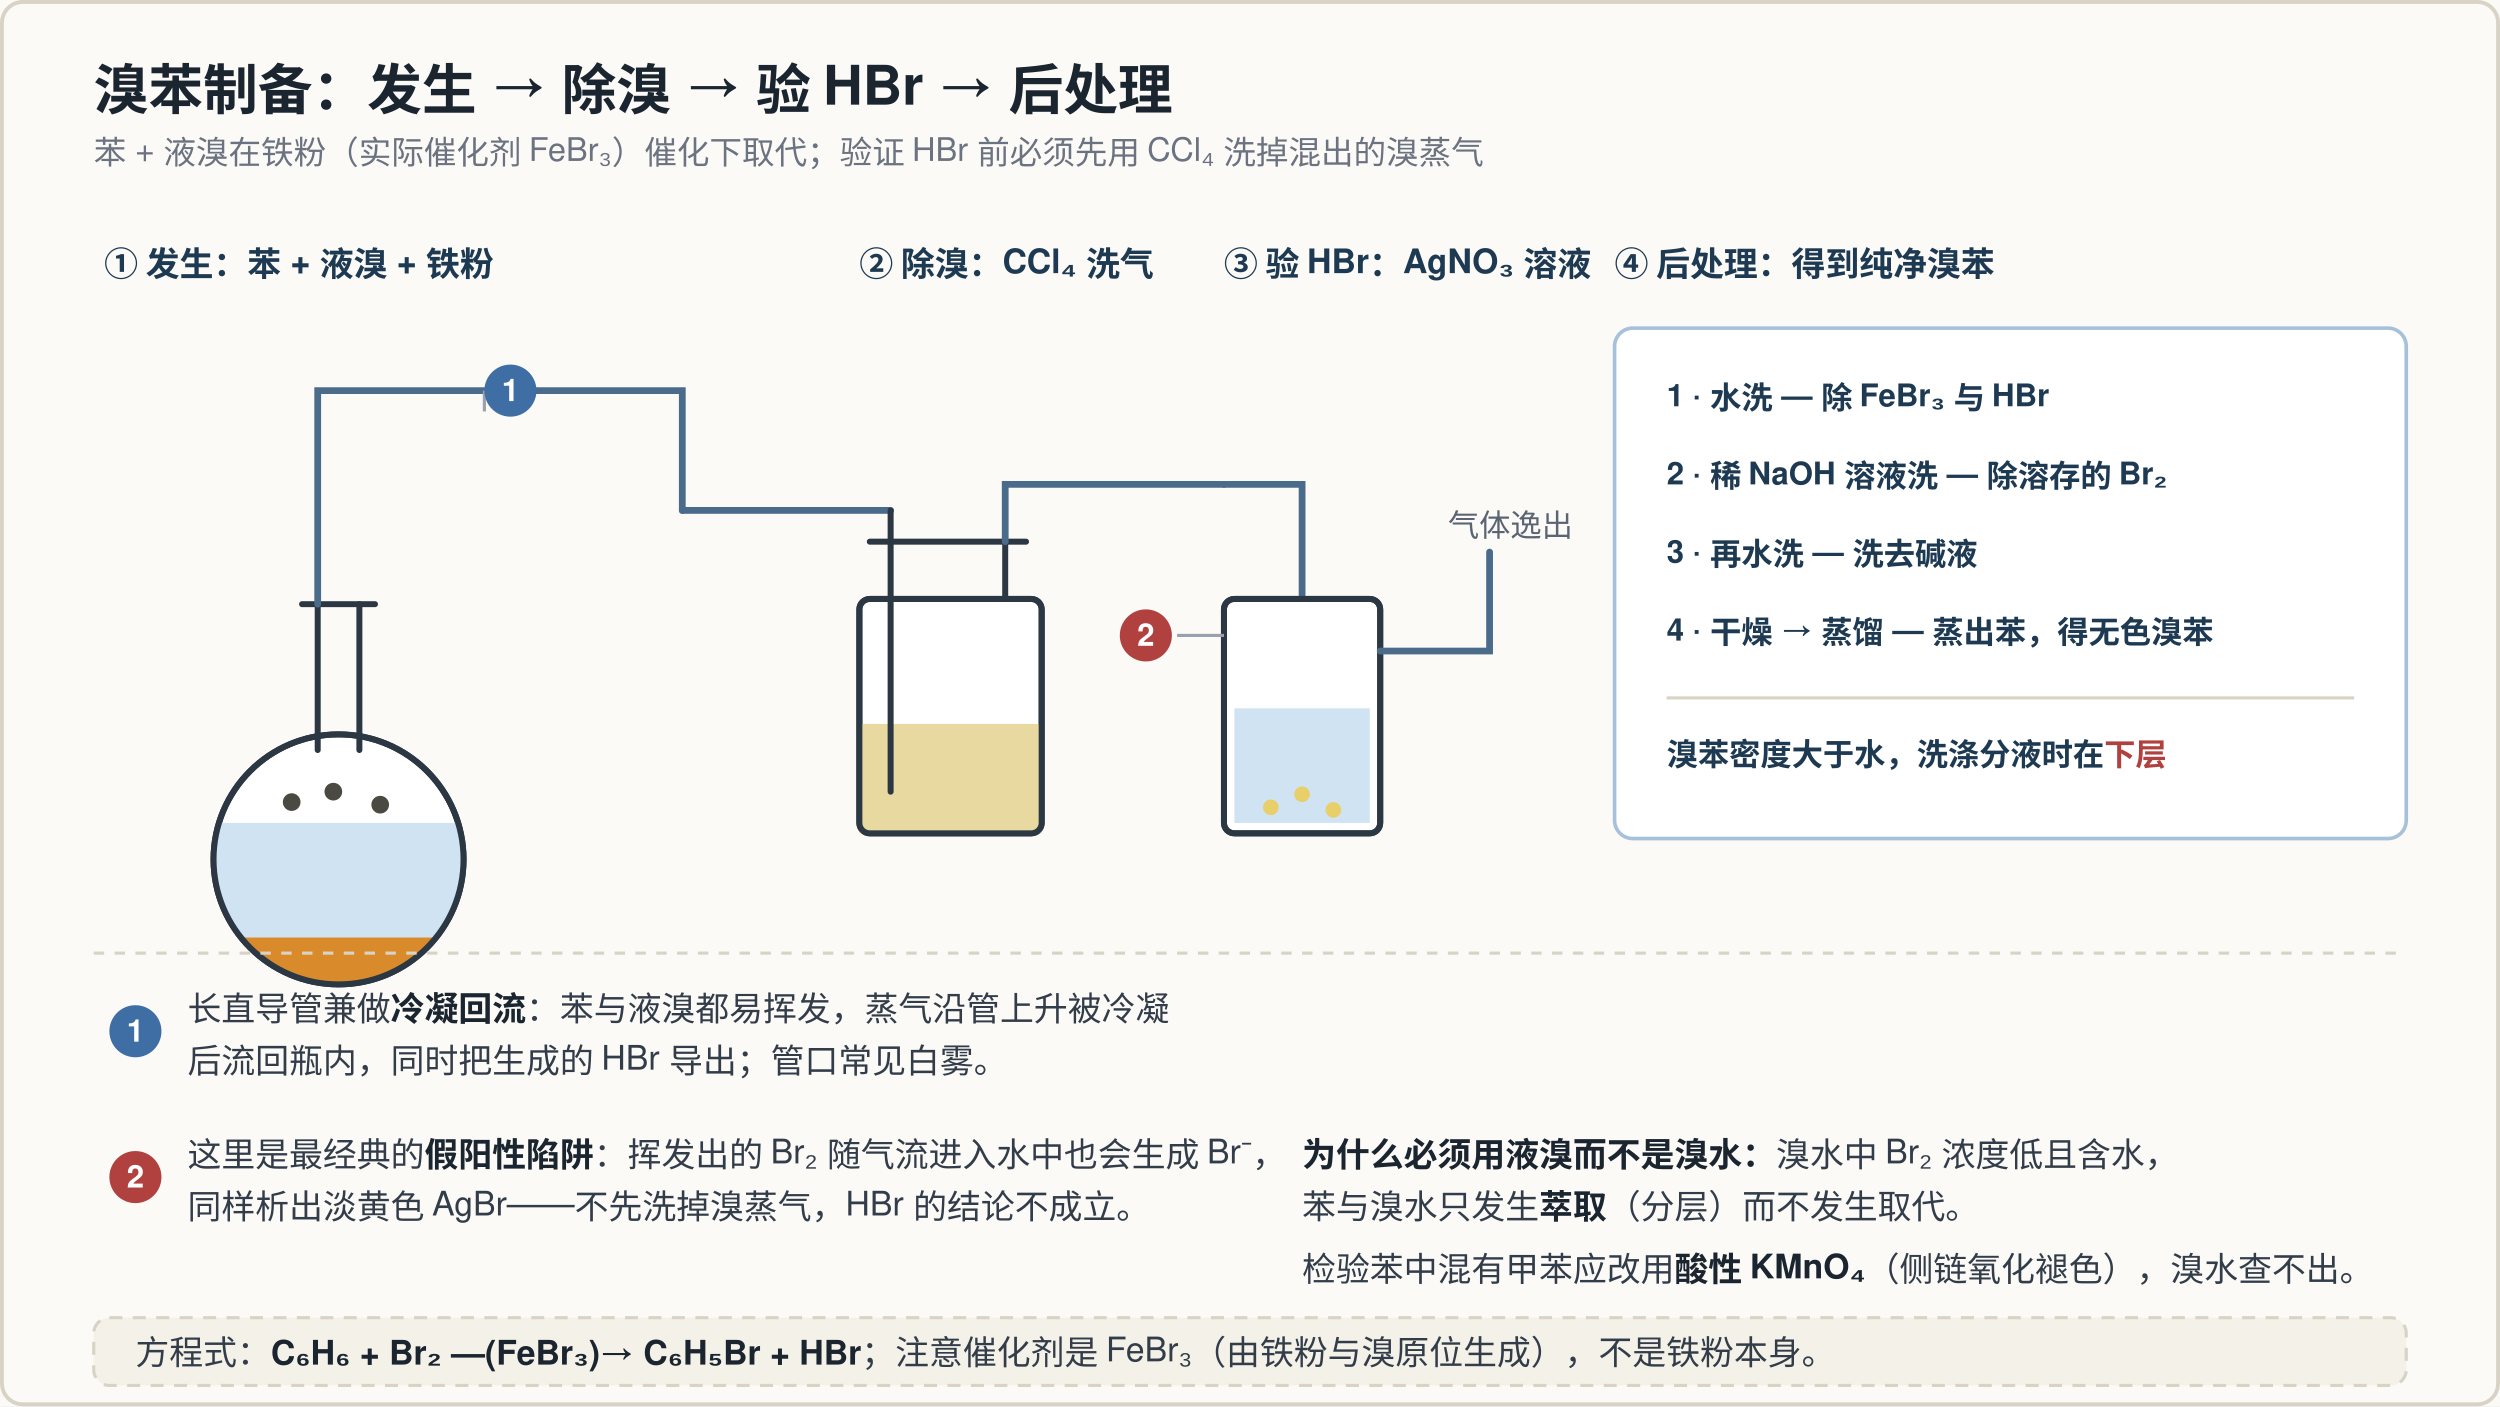
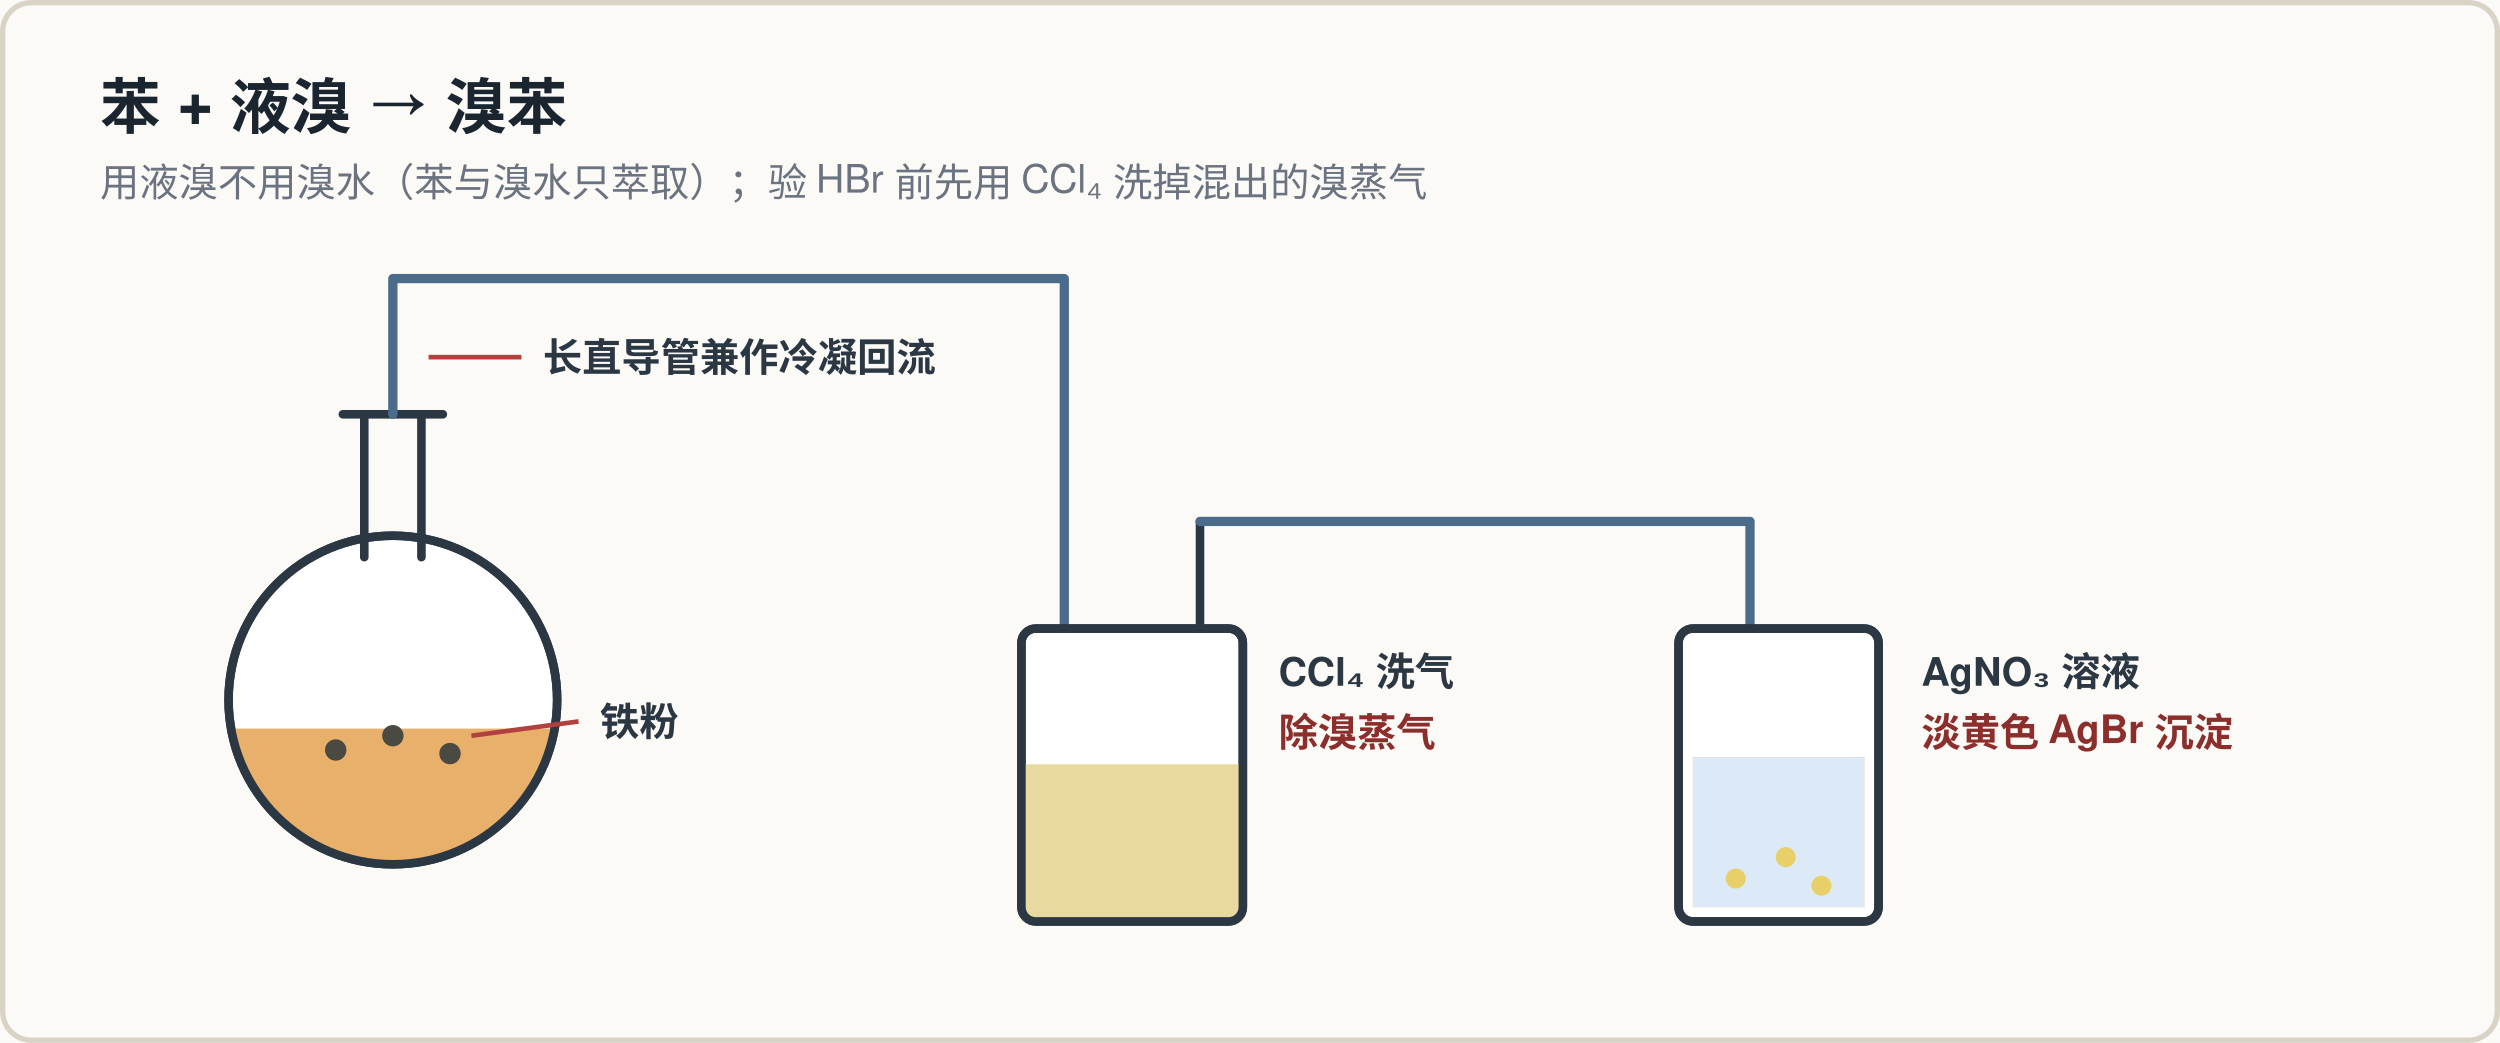
- <svg xmlns="http://www.w3.org/2000/svg" viewBox="0 0 960 540" width="960" height="540" role="img" aria-label="溴苯制备实验流水线：苯与液溴在铁粉催化下反应，长直导管冷凝回流导出气体，四氯化碳洗气除去溴蒸气后通入硝酸银溶液检验溴化氢，产物依次经水洗、碱洗、干燥、蒸馏。">
+ <svg xmlns="http://www.w3.org/2000/svg" viewBox="0 0 700 292" width="700" height="292" role="img" aria-label="溴苯制备装置：苯与液溴在铁粉催化下于圆底烧瓶中反应，长直导管兼作冷凝回流并导出气体，先经四氯化碳洗气瓶除去混出的溴蒸气，再通入硝酸银溶液，析出淡黄色溴化银沉淀。">
  <style>
    .bg { fill: #fbfaf7; }
    .frame { fill: none; stroke: #d9d3c5; stroke-width: 1.5; }
-     .t-title { font: 700 21px/1 "Helvetica Neue", Helvetica, Arial, "Noto Sans CJK SC", "Source Han Sans SC", "PingFang SC", "Microsoft YaHei", sans-serif; fill: #1b2530; }
-     .t-sub { font: 400 12.5px/1 "Helvetica Neue", Helvetica, Arial, "Noto Sans CJK SC", "Source Han Sans SC", "PingFang SC", "Microsoft YaHei", sans-serif; fill: #6b7280; }
-     .t-stg { font: 700 13px/1 "Helvetica Neue", Helvetica, Arial, "Noto Sans CJK SC", "Source Han Sans SC", "PingFang SC", "Microsoft YaHei", sans-serif; fill: #1e3a52; }
-     .t-box { font: 600 12px/1.3 "Helvetica Neue", Helvetica, Arial, "Noto Sans CJK SC", "Source Han Sans SC", "PingFang SC", "Microsoft YaHei", sans-serif; fill: #1e3a52; }
-     .t-cap { font: 400 12.5px/1 "Helvetica Neue", Helvetica, Arial, "Noto Sans CJK SC", "Source Han Sans SC", "PingFang SC", "Microsoft YaHei", sans-serif; fill: #59616f; }
-     .t-mark { font: 700 12px/1 "Helvetica Neue", Helvetica, Arial, sans-serif; fill: #ffffff; }
-     .t-leg { font: 400 13px/1.45 "Helvetica Neue", Helvetica, Arial, "Noto Sans CJK SC", "Source Han Sans SC", "PingFang SC", "Microsoft YaHei", sans-serif; fill: #333d4a; }
-     .t-legb { font: 700 13px/1.45 "Helvetica Neue", Helvetica, Arial, "Noto Sans CJK SC", "Source Han Sans SC", "PingFang SC", "Microsoft YaHei", sans-serif; fill: #1b2530; }
-     .glass { fill: #ffffff; stroke: #2b3742; stroke-width: 2.3; stroke-linejoin: round; }
-     .glassout { fill: none; stroke: #2b3742; stroke-width: 2.3; stroke-linecap: round; stroke-linejoin: round; }
-     .gastube { fill: none; stroke: #4a6b8a; stroke-width: 2.6; stroke-linecap: round; }
-     .step { fill: #ffffff; stroke: #a8c1da; stroke-width: 1.4; }
-     .lead { fill: none; stroke: #97a1af; stroke-width: 1.2; }
-     .liq { fill: #cfe3f2; }
-     .br2 { fill: #d98b2b; }
+     .t-title { font: 700 17px/1 "Helvetica Neue", Helvetica, Arial, "Noto Sans CJK SC", "Source Han Sans SC", "PingFang SC", "Microsoft YaHei", sans-serif; fill: #1b2530; }
+     .t-sub { font: 400 11px/1 "Helvetica Neue", Helvetica, Arial, "Noto Sans CJK SC", "Source Han Sans SC", "PingFang SC", "Microsoft YaHei", sans-serif; fill: #6b7280; }
+     .t-lab { font: 600 11px/1 "Helvetica Neue", Helvetica, Arial, "Noto Sans CJK SC", "Source Han Sans SC", "PingFang SC", "Microsoft YaHei", sans-serif; fill: #2b3742; }
+     .t-key { font: 700 11px/1 "Helvetica Neue", Helvetica, Arial, "Noto Sans CJK SC", "Source Han Sans SC", "PingFang SC", "Microsoft YaHei", sans-serif; fill: #8c2f2c; }
+     .glass { fill: #ffffff; stroke: #2b3742; stroke-width: 2.4; stroke-linejoin: round; }
+     .glassout { fill: none; stroke: #2b3742; stroke-width: 2.4; stroke-linecap: round; stroke-linejoin: round; }
+     .gastube { fill: none; stroke: #4a6b8a; stroke-width: 2.6; stroke-linecap: round; stroke-linejoin: round; }
+     .lead { fill: none; stroke: #b0413e; stroke-width: 1.3; }
+     .soln { fill: #e8b06a; }
    .sed { fill: #e8d9a0; }
+     .agbr { fill: #e8cf6a; }
  </style>
  <defs>
-     <marker id="ag4" viewBox="0 0 10 10" refX="8.5" refY="5" markerWidth="6.5" markerHeight="6.5" orient="auto-start-reverse">
-       <path d="M0,0 L10,5 L0,10 z" fill="#4a6b8a" />
-     </marker>
-     <clipPath id="clipF1">
-       <circle cx="130" cy="330" r="48" />
+     <clipPath id="fB">
+       <circle cx="110" cy="196" r="46" />
    </clipPath>
-     <clipPath id="clipF2">
-       <rect x="330" y="230" width="70" height="90" />
+     <clipPath id="wB">
+       <rect x="286" y="176" width="62" height="82" />
+     </clipPath>
+     <clipPath id="aB">
+       <rect x="470" y="176" width="56" height="82" />
    </clipPath>
  </defs>
-   <rect class="bg" x="0" y="0" width="960" height="540" />
-   <rect class="frame" x="0.75" y="0.75" width="958.5" height="538.5" rx="8" />
-   <text class="t-title" x="36" y="42">溴苯制备：发生 → 除溴 → 验 HBr → 后处理</text>
-   <text class="t-sub" x="36" y="63">苯 + 液溴在铁粉（实际催化剂 FeBr₃）催化下取代；验证 HBr 前必须先用 CCl₄ 洗掉混出的溴蒸气</text>
-   <text class="t-stg" x="40" y="106">① 发生：苯 + 液溴 + 铁粉</text>
-   <circle class="glass" cx="130" cy="330" r="48" />
-   <g clip-path="url(#clipF1)">
-     <rect class="liq" x="82" y="316" width="96" height="62" />
-     <rect class="br2" x="82" y="360" width="96" height="18" />
+   <rect class="bg" x="0" y="0" width="700" height="292" />
+   <rect class="frame" x="0.75" y="0.75" width="698.5" height="290.5" rx="8" />
+   <text class="t-title" x="28" y="36">苯 + 液溴 → 溴苯</text>
+   <text class="t-sub" x="28" y="55">用液溴不用溴水（苯与溴水只萃取）；验 HBr 前先用 CCl₄ 洗掉混出的溴蒸气</text>
+   <circle class="glass" cx="110" cy="196" r="46" />
+   <g clip-path="url(#fB)">
+     <rect class="soln" x="64" y="204" width="92" height="38" />
  </g>
-   <circle class="glassout" cx="130" cy="330" r="48" />
-   <path class="glassout" d="M122 288 L122 232" />
-   <path class="glassout" d="M138 288 L138 232" />
-   <path class="glassout" d="M116 232 L144 232" />
-   <circle cx="112" cy="308" r="3.4" fill="#4a4a42" />
-   <circle cx="128" cy="304" r="3.4" fill="#4a4a42" />
-   <circle cx="146" cy="309" r="3.4" fill="#4a4a42" />
-   <path class="gastube" d="M122 232 L122 150 L262 150 L262 196" />
-   <path class="lead" d="M186 158 L186 150" />
-   <circle cx="196" cy="150" r="10" fill="#3f6ea5" />
-   <text class="t-mark" x="196" y="154" text-anchor="middle">1</text>
-   <path class="gastube" d="M262 196 L342 196" />
-   <text class="t-stg" x="330" y="106">② 除溴：CCl₄ 洗气</text>
-   <rect class="glass" x="330" y="230" width="70" height="90" rx="4" />
-   <g clip-path="url(#clipF2)">
-     <rect class="sed" x="330" y="278" width="70" height="42" />
+   <circle class="glassout" cx="110" cy="196" r="46" />
+   <path class="glassout" d="M102 156 L102 116" />
+   <path class="glassout" d="M118 156 L118 116" />
+   <path class="glassout" d="M96 116 L124 116" />
+   <circle cx="94" cy="210" r="3" fill="#4a4a42" />
+   <circle cx="110" cy="206" r="3" fill="#4a4a42" />
+   <circle cx="126" cy="211" r="3" fill="#4a4a42" />
+   <path class="lead" d="M162 202 L132 206" />
+   <text class="t-lab" x="168" y="206">铁粉</text>
+   <path class="gastube" d="M110 116 L110 78 L298 78 L298 240" />
+   <path class="lead" d="M146 100 L120 100" />
+   <text class="t-lab" x="152" y="104">长直导管兼作冷凝回流</text>
+   <rect class="glass" x="286" y="176" width="62" height="82" rx="4" />
+   <g clip-path="url(#wB)">
+     <rect class="sed" x="286" y="214" width="62" height="44" />
  </g>
-   <rect class="glassout" x="330" y="230" width="70" height="90" rx="4" />
-   <path class="glassout" d="M342 196 L342 304" />
-   <path class="glassout" d="M386 230 L386 208" />
-   <path class="glassout" d="M334 208 L394 208" />
-   <path class="gastube" d="M386 208 L386 186 L470 186" />
-   <text class="t-stg" x="470" y="106">③ 验 HBr：AgNO₃ 溶液</text>
-   <path class="gastube" d="M470 186 L500 186 L500 296" />
-   <rect class="glass" x="470" y="230" width="60" height="90" rx="4" />
-   <rect class="liq" x="474" y="272" width="52" height="44" />
-   <rect class="glassout" x="470" y="230" width="60" height="90" rx="4" />
-   <circle cx="488" cy="310" r="3" fill="#e8cf6a" />
-   <circle cx="500" cy="305" r="3" fill="#e8cf6a" />
-   <circle cx="512" cy="311" r="3" fill="#e8cf6a" />
-   <path class="lead" d="M470 244 L452 244" />
-   <circle cx="440" cy="244" r="10" fill="#b0413e" />
-   <text class="t-mark" x="440" y="248" text-anchor="middle">2</text>
-   <path class="gastube" d="M530 250 L572 250 L572 212" />
-   <text class="t-hint" x="556" y="206" fill="#5a6472">气体逸出</text>
-   <text class="t-stg" x="620" y="106">④ 后处理：得到纯净溴苯</text>
-   <rect class="step" x="620" y="126" width="304" height="196" rx="7" />
-   <text class="t-box" x="640" y="156">1 · 水洗 — 除 FeBr₃ 与 HBr</text>
-   <text class="t-box" x="640" y="186">2 · 稀 NaOH 溶液洗 — 除溶存的 Br₂</text>
-   <text class="t-box" x="640" y="216">3 · 再水洗 — 洗去碱液</text>
-   <text class="t-box" x="640" y="246">4 · 干燥 → 蒸馏 — 蒸出苯，得无色溴苯</text>
-   <path d="M640 268 L904 268" stroke="#d9d3c5" stroke-width="1.2" />
-   <text class="t-box" x="640" y="294">溴苯密度大于水，洗涤分液时在<tspan font-weight="700" fill="#b0413e">下层</tspan>
-   </text>
-   <path d="M36 366 L924 366" stroke="#d9d3c5" stroke-width="1.2" stroke-dasharray="4 4" />
-   <circle cx="52" cy="396" r="10" fill="#3f6ea5" />
-   <text class="t-mark" x="52" y="400" text-anchor="middle">1</text>
-   <text class="t-leg" x="72" y="392">长直导管兼做<tspan class="t-legb">冷凝回流</tspan>：苯与液溴都易挥发，蒸气沿管上升被冷凝</text>
-   <text class="t-leg" x="72" y="412">后流回瓶内，同时把生成的 HBr 导出；管口常见白雾。</text>
-   <circle cx="52" cy="452" r="10" fill="#b0413e" />
-   <text class="t-mark" x="52" y="456" text-anchor="middle">2</text>
-   <text class="t-leg" x="72" y="448">这里是最经典的<tspan class="t-legb">假阳性陷阱</tspan>：挥发出的 Br₂ 随气流进入水中也会生成 Br⁻，</text>
-   <text class="t-leg" x="72" y="468">同样析出淡黄色 AgBr——不先洗掉溴蒸气，HBr 的结论不成立。</text>
-   <text class="t-leg" x="500" y="448">
-     <tspan class="t-legb">为什么必须用液溴而不是溴水：</tspan>溴水中 Br₂ 浓度低且含水，</text>
-   <text class="t-leg" x="500" y="468">苯与溴水只发生<tspan class="t-legb">萃取</tspan>（分层）而不发生取代。</text>
-   <text class="t-leg" x="500" y="492">检验苯中混有甲苯应改用<tspan class="t-legb">酸性 KMnO₄</tspan>（侧链氧化褪色），溴水查不出。</text>
-   <rect x="36" y="506" width="888" height="26" rx="6" fill="#f4f1e8" stroke="#d9d3c5" stroke-width="1.2" stroke-dasharray="5 4" />
-   <text class="t-leg" x="52" y="524" fill="#4b5563">方程式：<tspan class="t-legb" font-family="Helvetica, Arial, sans-serif">C₆H₆ + Br₂ —(FeBr₃)→ C₆H₅Br + HBr</tspan>；注意催化剂是 FeBr₃（由铁粉与溴原位生成），不是铁粉本身。</text>
+   <rect class="glassout" x="286" y="176" width="62" height="82" rx="4" />
+   <path class="glassout" d="M336 176 L336 146" />
+   <text class="t-lab" x="358" y="192">CCl₄ 洗气</text>
+   <text class="t-key" x="358" y="209">除溴蒸气</text>
+   <path class="gastube" d="M336 146 L490 146 L490 232" />
+   <rect class="glass" x="470" y="176" width="56" height="82" rx="4" />
+   <rect class="soln" x="474" y="212" width="48" height="42" fill="#dbeaf6" />
+   <g clip-path="url(#aB)">
+     <rect x="474" y="212" width="48" height="42" fill="#dbeaf6" />
+   </g>
+   <rect class="glassout" x="470" y="176" width="56" height="82" rx="4" />
+   <circle class="agbr" cx="486" cy="246" r="2.8" />
+   <circle class="agbr" cx="500" cy="240" r="2.8" />
+   <circle class="agbr" cx="510" cy="248" r="2.8" />
+   <text class="t-lab" x="538" y="192">AgNO₃ 溶液</text>
+   <text class="t-key" x="538" y="209">淡黄色 AgBr 沉淀</text>
</svg>
